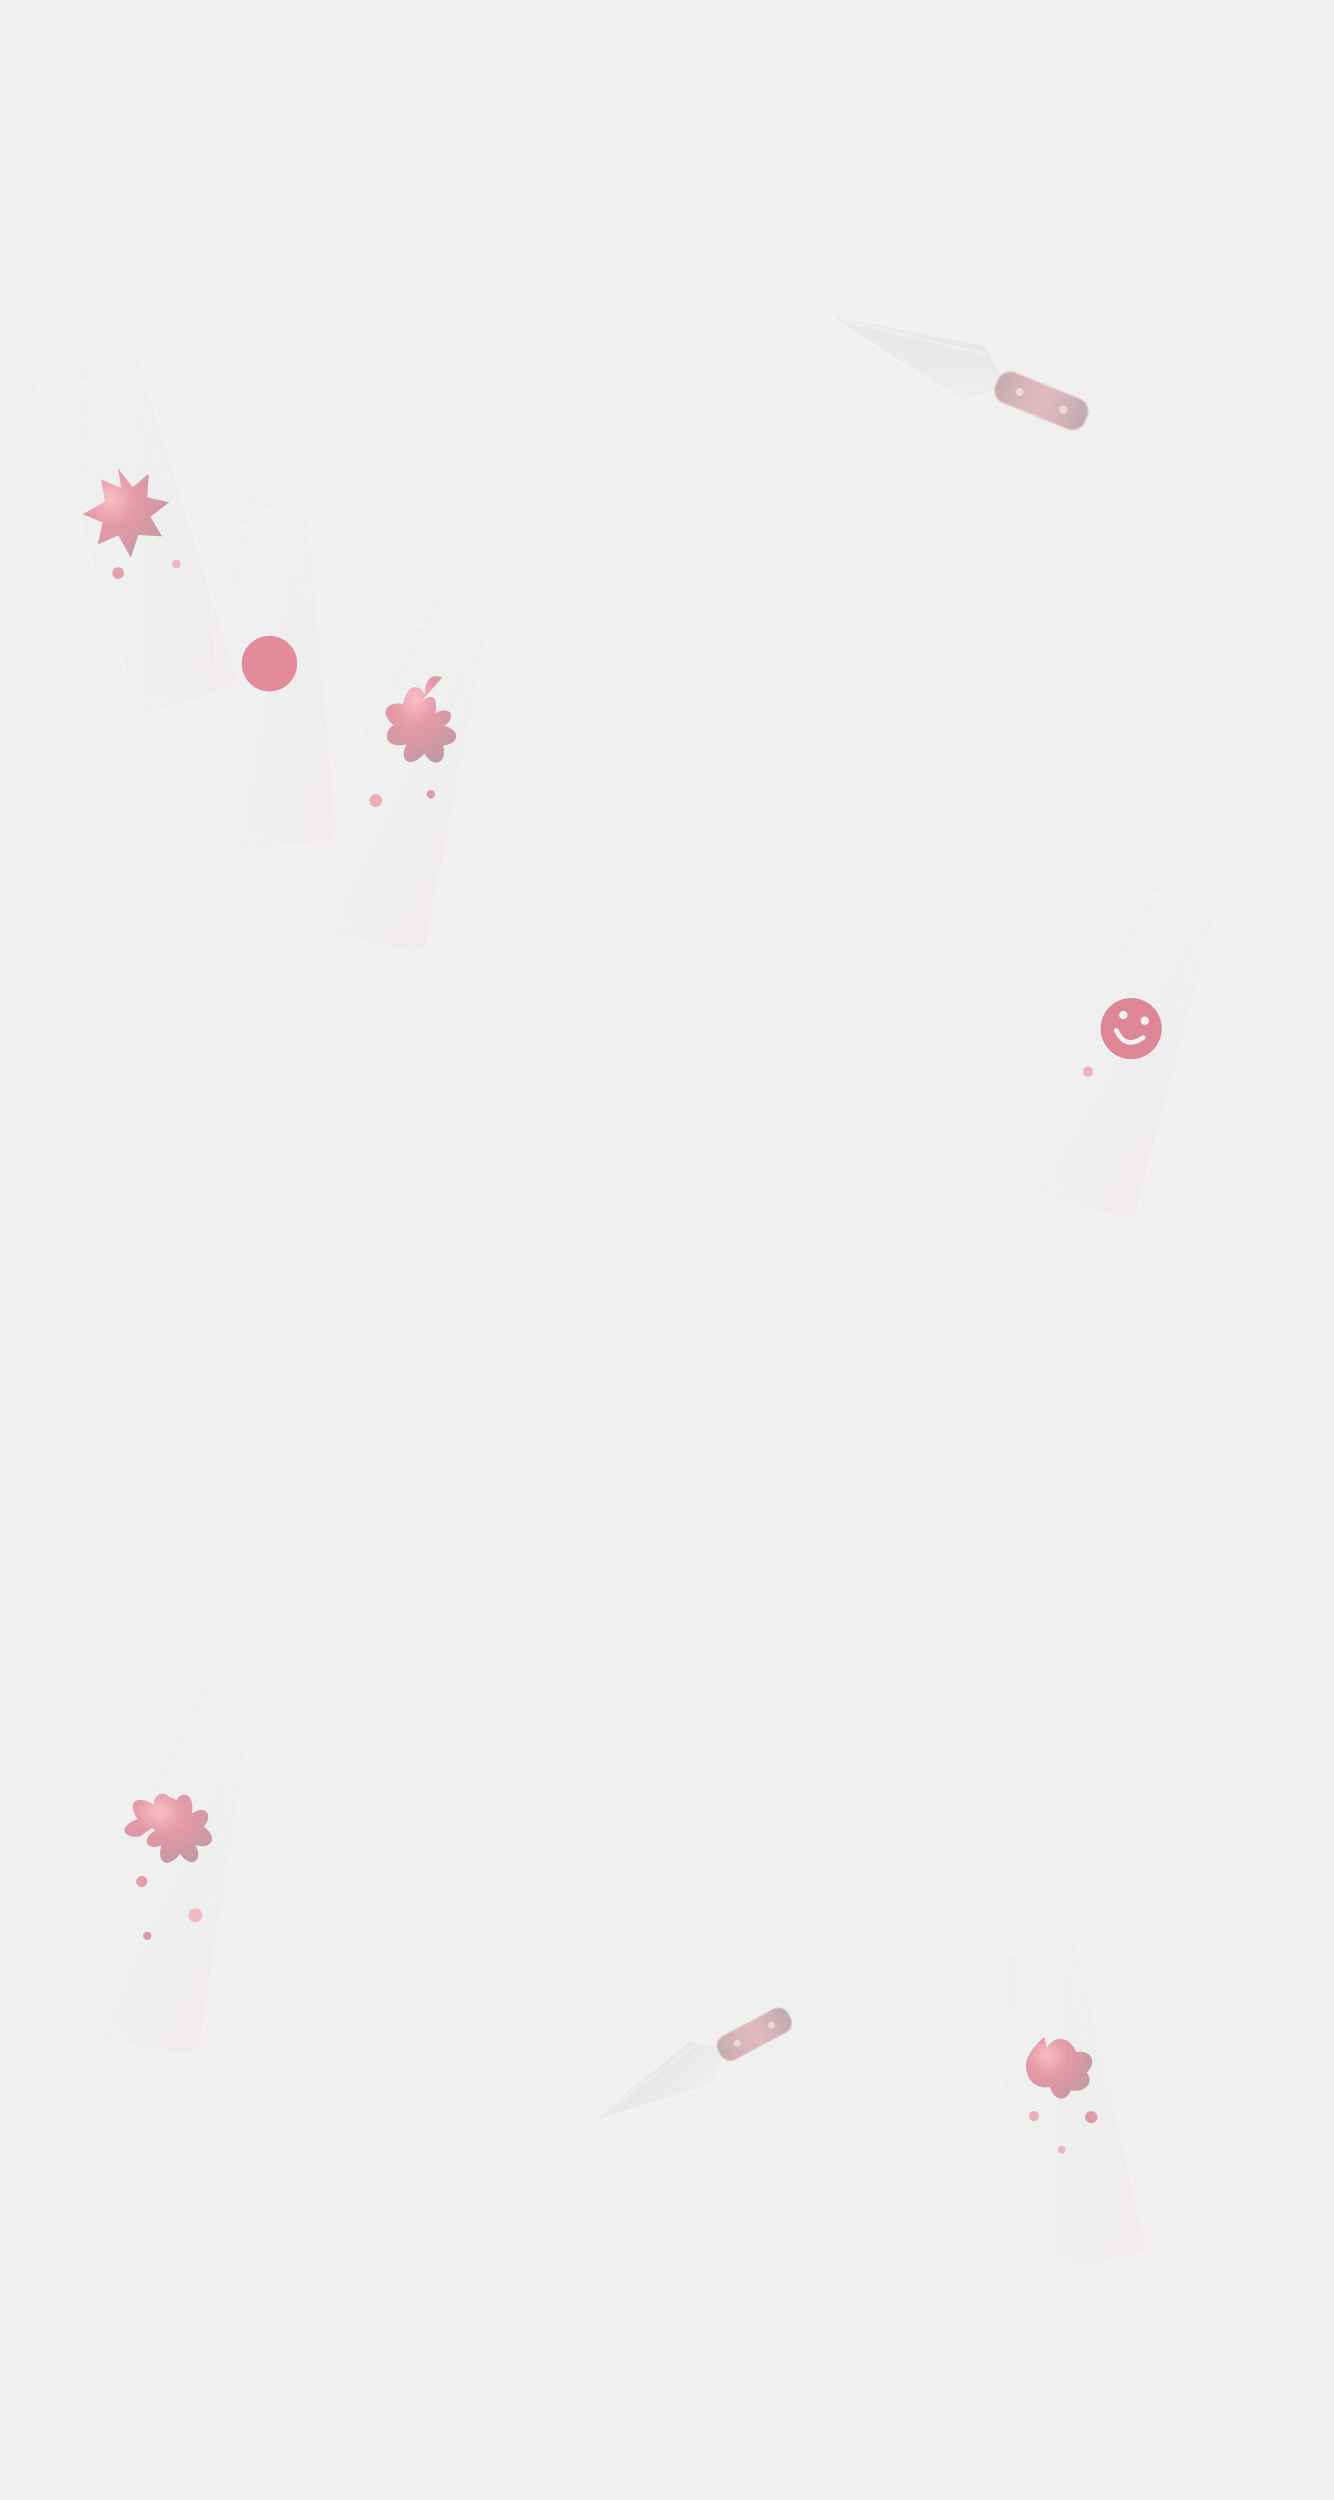
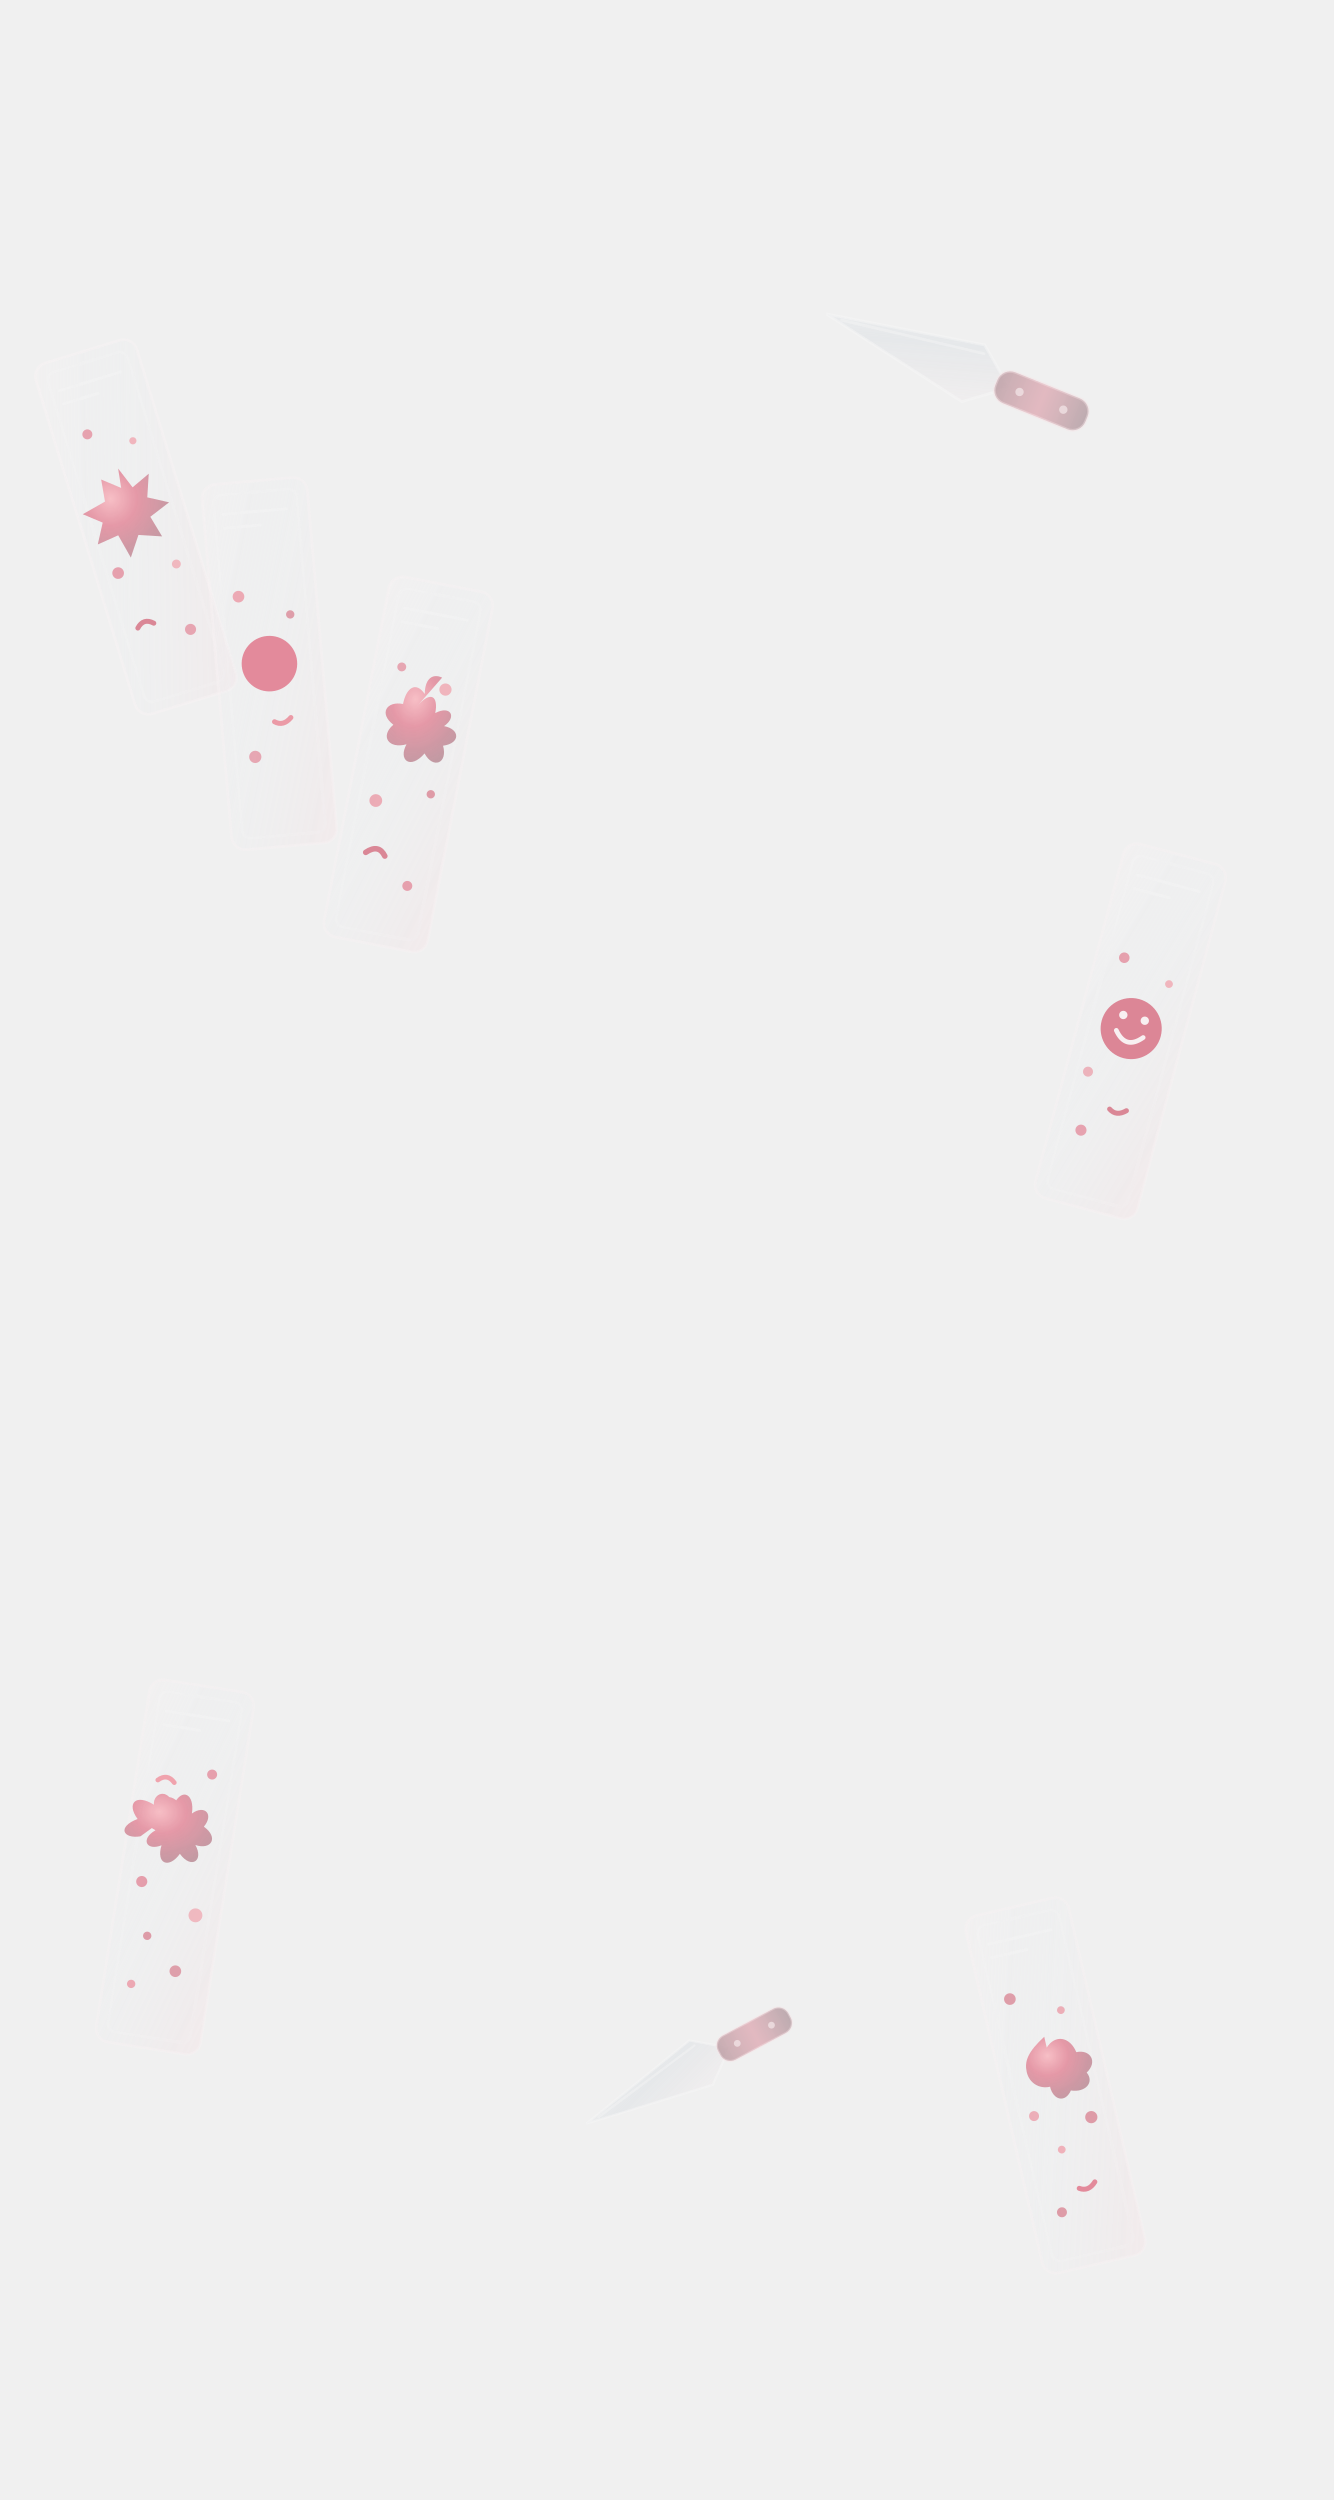
<svg xmlns="http://www.w3.org/2000/svg" viewBox="0 0 480 900" fill="none">
  <defs>
    <linearGradient id="glass" x1="0" y1="0" x2="1" y2="1">
      <stop stop-color="#fff7f8" stop-opacity=".3" />
      <stop offset=".48" stop-color="#d8e3ed" stop-opacity=".08" />
      <stop offset="1" stop-color="#ffbec8" stop-opacity=".22" />
    </linearGradient>
    <linearGradient id="blade" x1="0" y1="0" x2="1" y2="1">
      <stop stop-color="#fff" stop-opacity=".72" />
      <stop offset=".42" stop-color="#b9c5d0" stop-opacity=".5" />
      <stop offset="1" stop-color="#f2dfe3" stop-opacity=".25" />
    </linearGradient>
    <linearGradient id="handle" x1="0" y1="0" x2="1" y2="0">
      <stop stop-color="#641526" stop-opacity=".82" />
      <stop offset=".5" stop-color="#c43a53" stop-opacity=".78" />
      <stop offset="1" stop-color="#4b1221" stop-opacity=".82" />
    </linearGradient>
    <radialGradient id="blood" cx=".36" cy=".3" r=".8">
      <stop stop-color="#ff8796" stop-opacity=".9" />
      <stop offset=".38" stop-color="#d72d4d" stop-opacity=".86" />
      <stop offset="1" stop-color="#78172e" stop-opacity=".76" />
    </radialGradient>
  </defs>
  <g opacity=".52">
    <g transform="translate(28 122) rotate(-17 20 68)">
      <rect x="2" y="2" width="38" height="132" rx="5" fill="url(#glass)" stroke="#fff4f5" stroke-opacity=".48" />
      <rect x="6" y="6" width="30" height="124" rx="3" stroke="#fff" stroke-opacity=".15" />
      <path d="M9 13h23M9 18h13" stroke="#fff" stroke-linecap="round" stroke-opacity=".3" />
      <path d="m21 46 3 8 7-3-3 8 7 4-8 3 2 8-8-3-5 7-2-9-8 1 4-7-6-5 9-2 1-8 6 5Z" fill="url(#blood)" />
      <circle cx="10" cy="82" r="2.1" fill="#d72d4d" fill-opacity=".78" />
      <circle cx="31" cy="85" r="1.6" fill="#f05c70" fill-opacity=".72" />
+       <circle cx="14" cy="31" r="1.8" fill="#d72d4d" fill-opacity=".76" />
+       <circle cx="29" cy="38" r="1.3" fill="#f05c70" fill-opacity=".76" />
+       <path d="M11 103q3-3 6 0" stroke="#c52743" stroke-width="1.8" stroke-linecap="round" />
+       <circle cx="29" cy="109" r="2" fill="#d72d4d" fill-opacity=".72" />
    </g>
    <g transform="translate(76 171) rotate(-5 20 68)">
      <rect x="2" y="2" width="38" height="132" rx="5" fill="url(#glass)" stroke="#fff4f5" stroke-opacity=".42" />
      <rect x="6" y="6" width="30" height="124" rx="3" stroke="#fff" stroke-opacity=".14" />
      <path d="M9 13h23M9 18h13" stroke="#fff" stroke-linecap="round" stroke-opacity=".28" />
      <circle cx="21" cy="68" r="10" fill="#d72d4d" />
+       <circle cx="12" cy="43" r="2.1" fill="#e64a62" fill-opacity=".82" />
+       <circle cx="30" cy="51" r="1.5" fill="#c52743" fill-opacity=".78" />
+       <path d="M27 88q-3 3-6 1" stroke="#e64a62" stroke-width="1.8" stroke-linecap="round" />
+       <circle cx="13" cy="101" r="2.2" fill="#d72d4d" fill-opacity=".72" />
    </g>
    <g transform="translate(126 207) rotate(11 20 68)">
      <rect x="2" y="2" width="38" height="132" rx="5" fill="url(#glass)" stroke="#fff4f5" stroke-opacity=".42" />
      <rect x="6" y="6" width="30" height="124" rx="3" stroke="#fff" stroke-opacity=".14" />
      <path d="M9 13h23M9 18h13" stroke="#fff" stroke-linecap="round" stroke-opacity=".28" />
      <path d="M20 47c4-7 7-5 7 1 5-4 8 0 4 4 6 0 7 5 1 7 3 6-2 9-6 4-4 7-9 4-7-2-6 3-10-1-6-6-6-3-4-8 2-8 0-6 3-9 7-5-1-5 1-8 5-7 5 1 10 1Z" fill="url(#blood)" />
      <circle cx="12" cy="83" r="2.3" fill="#e64a62" fill-opacity=".78" />
      <circle cx="31" cy="77" r="1.5" fill="#c52743" fill-opacity=".82" />
+       <circle cx="12" cy="34" r="1.6" fill="#d72d4d" fill-opacity=".72" />
+       <circle cx="29" cy="39" r="2.2" fill="#f05c70" fill-opacity=".76" />
+       <path d="M12 102q4-4 7 0" stroke="#c52743" stroke-width="2" stroke-linecap="round" />
+       <circle cx="29" cy="111" r="1.8" fill="#d72d4d" fill-opacity=".78" />
    </g>
    <g transform="translate(386 303) rotate(15 20 68)">
      <rect x="2" y="2" width="38" height="132" rx="5" fill="url(#glass)" stroke="#fff4f5" stroke-opacity=".4" />
      <rect x="6" y="6" width="30" height="124" rx="3" stroke="#fff" stroke-opacity=".13" />
      <path d="M9 13h23M9 18h13" stroke="#fff" stroke-linecap="round" stroke-opacity=".28" />
      <circle cx="21" cy="67" r="11" fill="#c92443" />
      <circle cx="17" cy="63" r="1.5" fill="#fff0f2" />
      <circle cx="25" cy="63" r="1.5" fill="#fff0f2" />
      <path d="M16 69q5 6 10 0" stroke="#fff0f2" stroke-width="1.7" stroke-linecap="round" />
      <circle cx="10" cy="86" r="1.8" fill="#e64a62" fill-opacity=".7" />
+       <circle cx="12" cy="43" r="1.9" fill="#d72d4d" fill-opacity=".78" />
+       <circle cx="30" cy="48" r="1.4" fill="#f05c70" fill-opacity=".76" />
+       <path d="M27 96q-3 3-6 1" stroke="#c52743" stroke-width="1.8" stroke-linecap="round" />
+       <circle cx="13" cy="107" r="2" fill="#d72d4d" fill-opacity=".76" />
    </g>
    <g transform="translate(42 604) rotate(9 20 68)">
      <rect x="2" y="2" width="38" height="132" rx="5" fill="url(#glass)" stroke="#fff4f5" stroke-opacity=".4" />
      <rect x="6" y="6" width="30" height="124" rx="3" stroke="#fff" stroke-opacity=".13" />
      <path d="M9 13h23M9 18h13" stroke="#fff" stroke-linecap="round" stroke-opacity=".28" />
      <path d="M20 46c-5-5-9-2-6 3-7 0-8 5-2 7-5 4-2 8 3 5-1 7 4 8 7 2 5 5 9 1 5-4 6 1 8-4 2-7 3-5-1-8-5-4 0-7-5-9-7-2-3-6-8-3-7 1-7-3-10 1-5 6-7 4-4 8 2 6Z" fill="url(#blood)" />
      <circle cx="10" cy="75" r="2" fill="#d72d4d" fill-opacity=".8" />
      <circle cx="31" cy="84" r="2.5" fill="#f05c70" fill-opacity=".7" />
      <circle cx="15" cy="94" r="1.5" fill="#c52743" fill-opacity=".8" />
+       <circle cx="29" cy="33" r="1.8" fill="#d72d4d" fill-opacity=".78" />
+       <path d="M10 38q3-3 6 0" stroke="#f05c70" stroke-width="1.7" stroke-linecap="round" />
+       <circle cx="27" cy="105" r="2.1" fill="#c52743" fill-opacity=".76" />
+       <circle cx="12" cy="112" r="1.5" fill="#e64a62" fill-opacity=".82" />
    </g>
    <g transform="translate(359 683) rotate(-13 20 68)">
      <rect x="2" y="2" width="38" height="132" rx="5" fill="url(#glass)" stroke="#fff4f5" stroke-opacity=".4" />
      <rect x="6" y="6" width="30" height="124" rx="3" stroke="#fff" stroke-opacity=".13" />
      <path d="M9 13h23M9 18h13" stroke="#fff" stroke-linecap="round" stroke-opacity=".28" />
      <path d="M21 50c-7 4-9 7-9 11 0 4 3 7 7 7 0 5 4 7 7 3 5 2 9-1 7-5 5-3 3-8-2-8-1-6-6-8-10-4Z" fill="url(#blood)" />
      <circle cx="11" cy="77" r="1.8" fill="#e64a62" fill-opacity=".75" />
      <circle cx="31" cy="82" r="2.2" fill="#c52743" fill-opacity=".8" />
      <circle cx="18" cy="91" r="1.4" fill="#f05c70" fill-opacity=".8" />
+       <circle cx="12" cy="34" r="2.1" fill="#c52743" fill-opacity=".78" />
+       <circle cx="29" cy="42" r="1.4" fill="#e64a62" fill-opacity=".76" />
+       <path d="M27 105q-3 3-6 1" stroke="#d72d4d" stroke-width="1.8" stroke-linecap="round" />
+       <circle cx="13" cy="113" r="1.8" fill="#c52743" fill-opacity=".8" />
    </g>
  </g>
  <g opacity=".38">
    <g transform="translate(292 117) rotate(22 50 14)">
      <path d="M2 14 59 3l14 11-14 11L2 14Z" fill="url(#blade)" stroke="#fff" stroke-opacity=".52" />
      <path d="m8 14 52-8" stroke="#fff" stroke-linecap="round" stroke-opacity=".42" />
      <rect x="68" y="8" width="35" height="12" rx="5" fill="url(#handle)" stroke="#ffccd3" stroke-opacity=".4" />
      <circle cx="77" cy="14" r="1.5" fill="#ffe3e7" fill-opacity=".68" />
      <circle cx="94" cy="14" r="1.5" fill="#ffe3e7" fill-opacity=".68" />
    </g>
    <g transform="translate(205 730) rotate(-28 50 14) scale(.82)">
      <path d="M2 14 59 3l14 11-14 11L2 14Z" fill="url(#blade)" stroke="#fff" stroke-opacity=".52" />
      <path d="m8 14 52-8" stroke="#fff" stroke-linecap="round" stroke-opacity=".42" />
      <rect x="68" y="8" width="35" height="12" rx="5" fill="url(#handle)" stroke="#ffccd3" stroke-opacity=".4" />
      <circle cx="77" cy="14" r="1.5" fill="#ffe3e7" fill-opacity=".68" />
      <circle cx="94" cy="14" r="1.5" fill="#ffe3e7" fill-opacity=".68" />
    </g>
  </g>
</svg>
